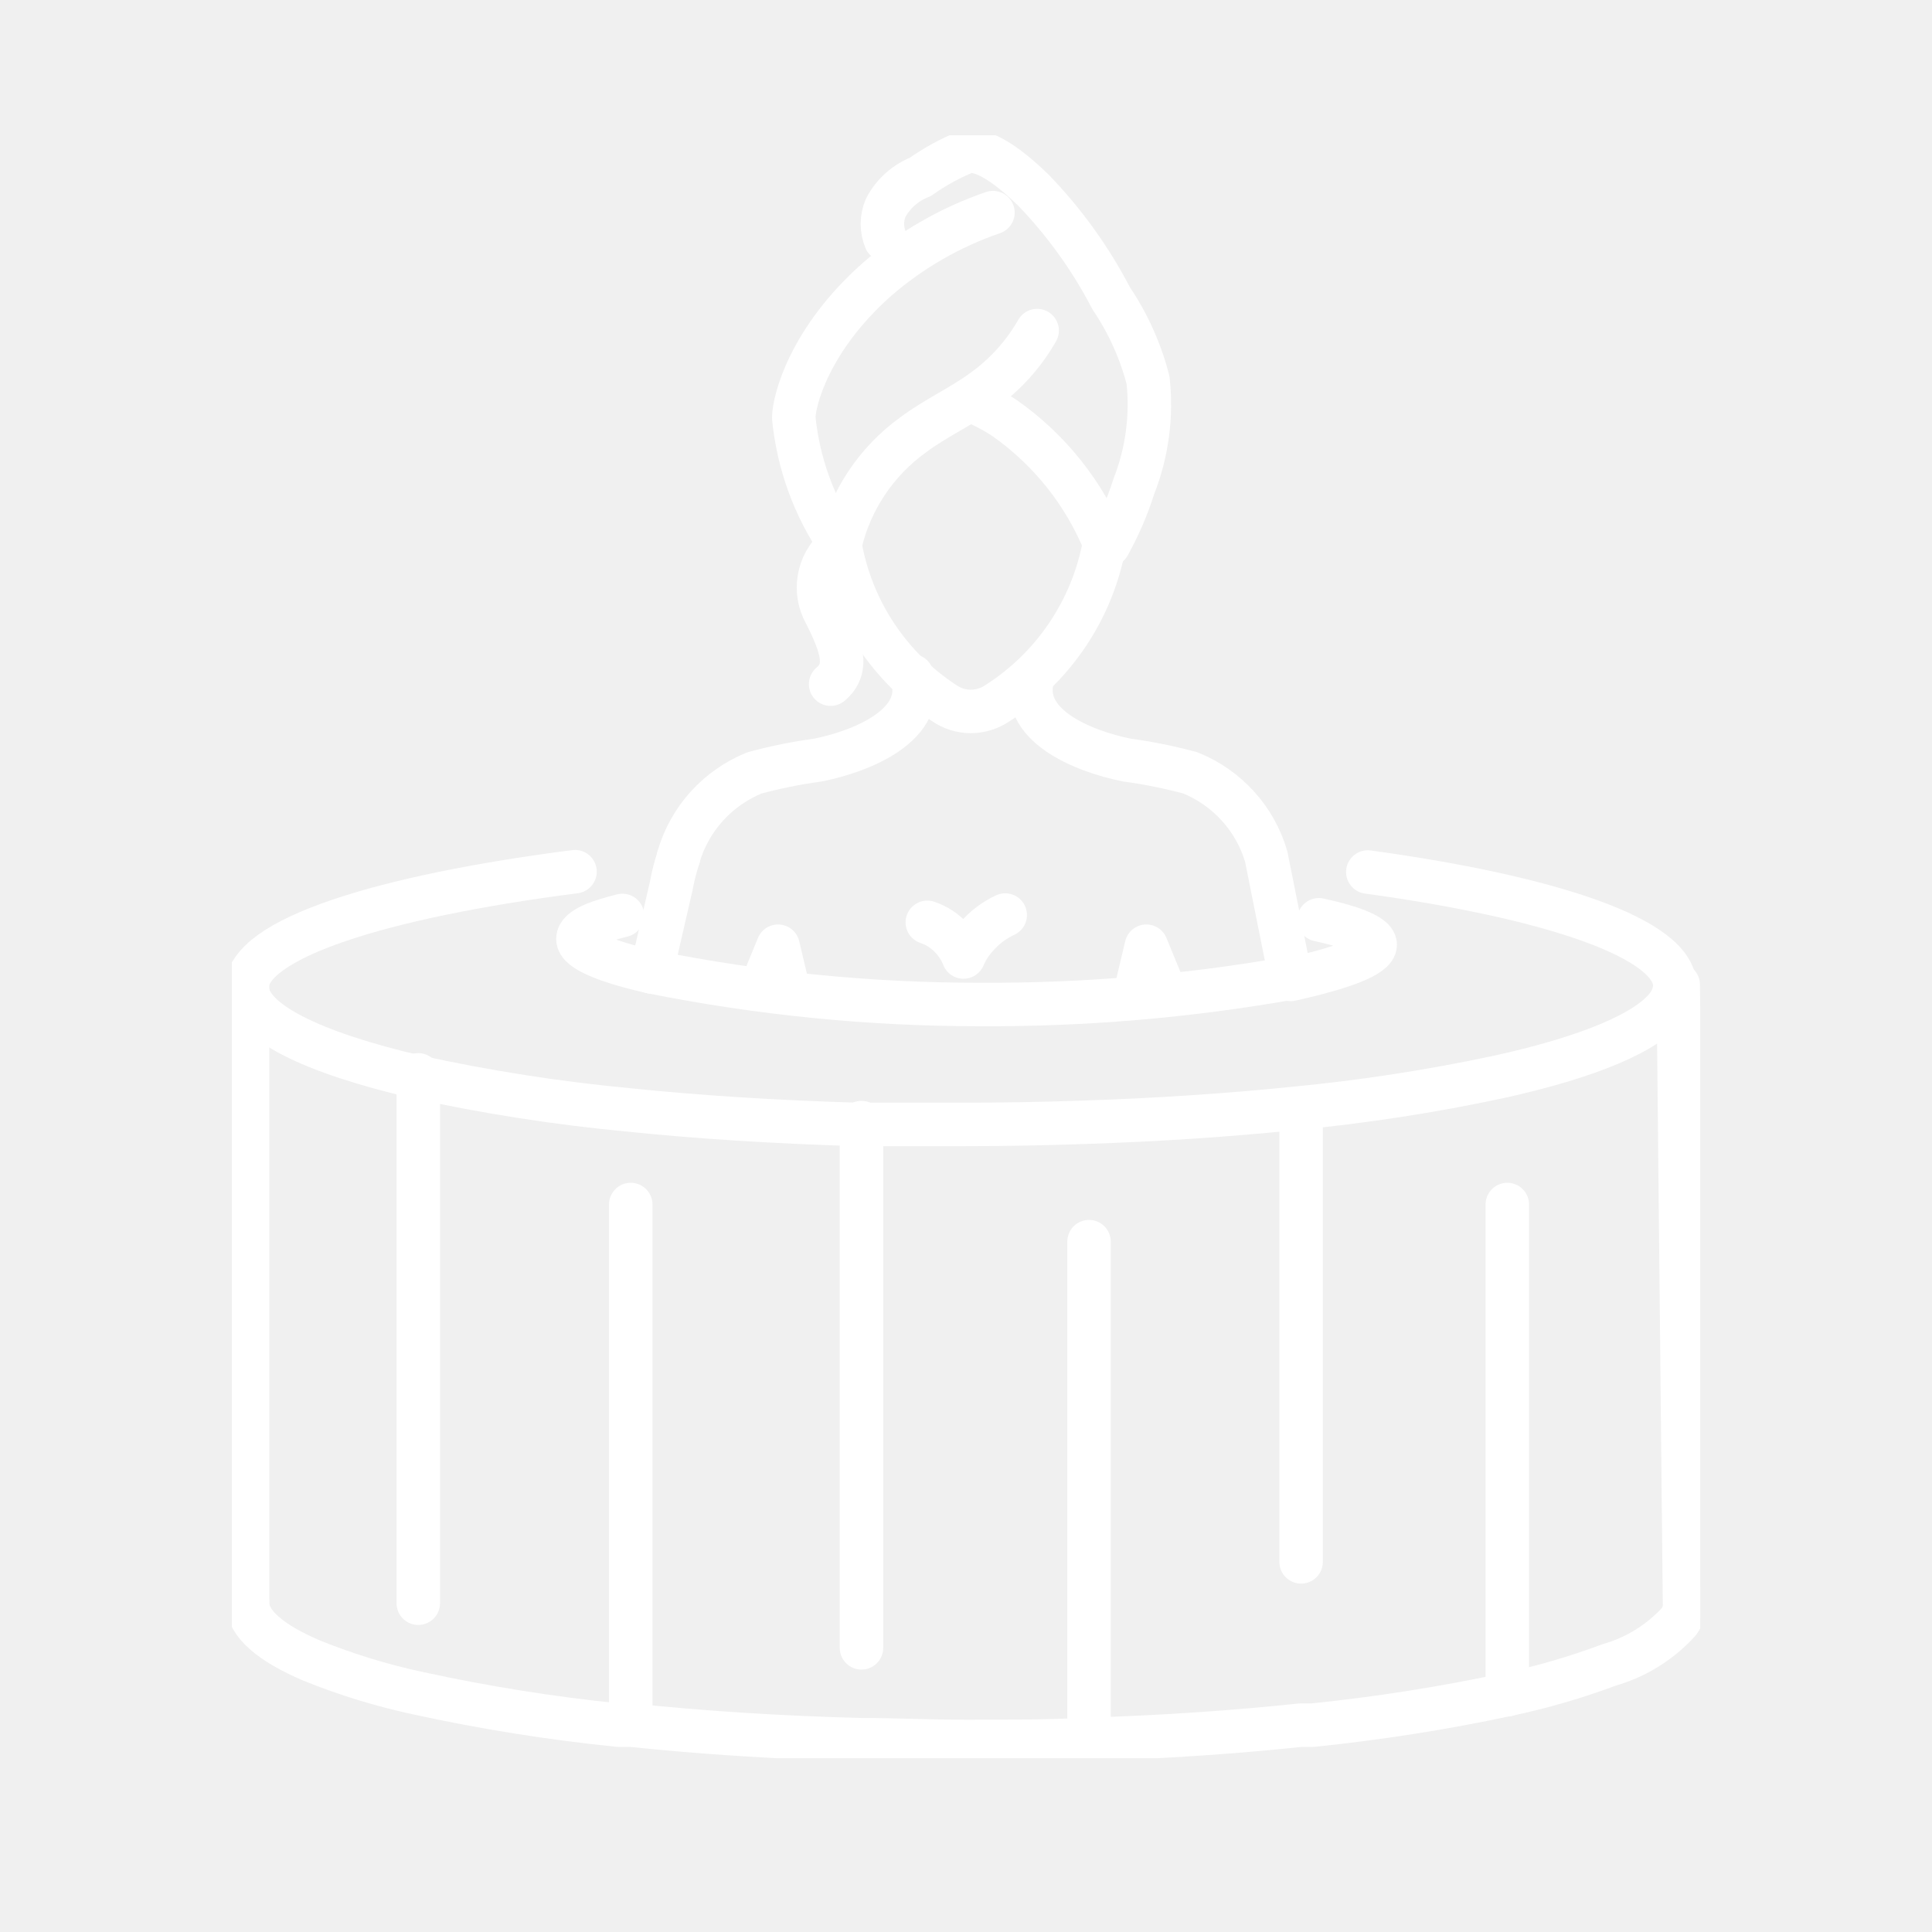
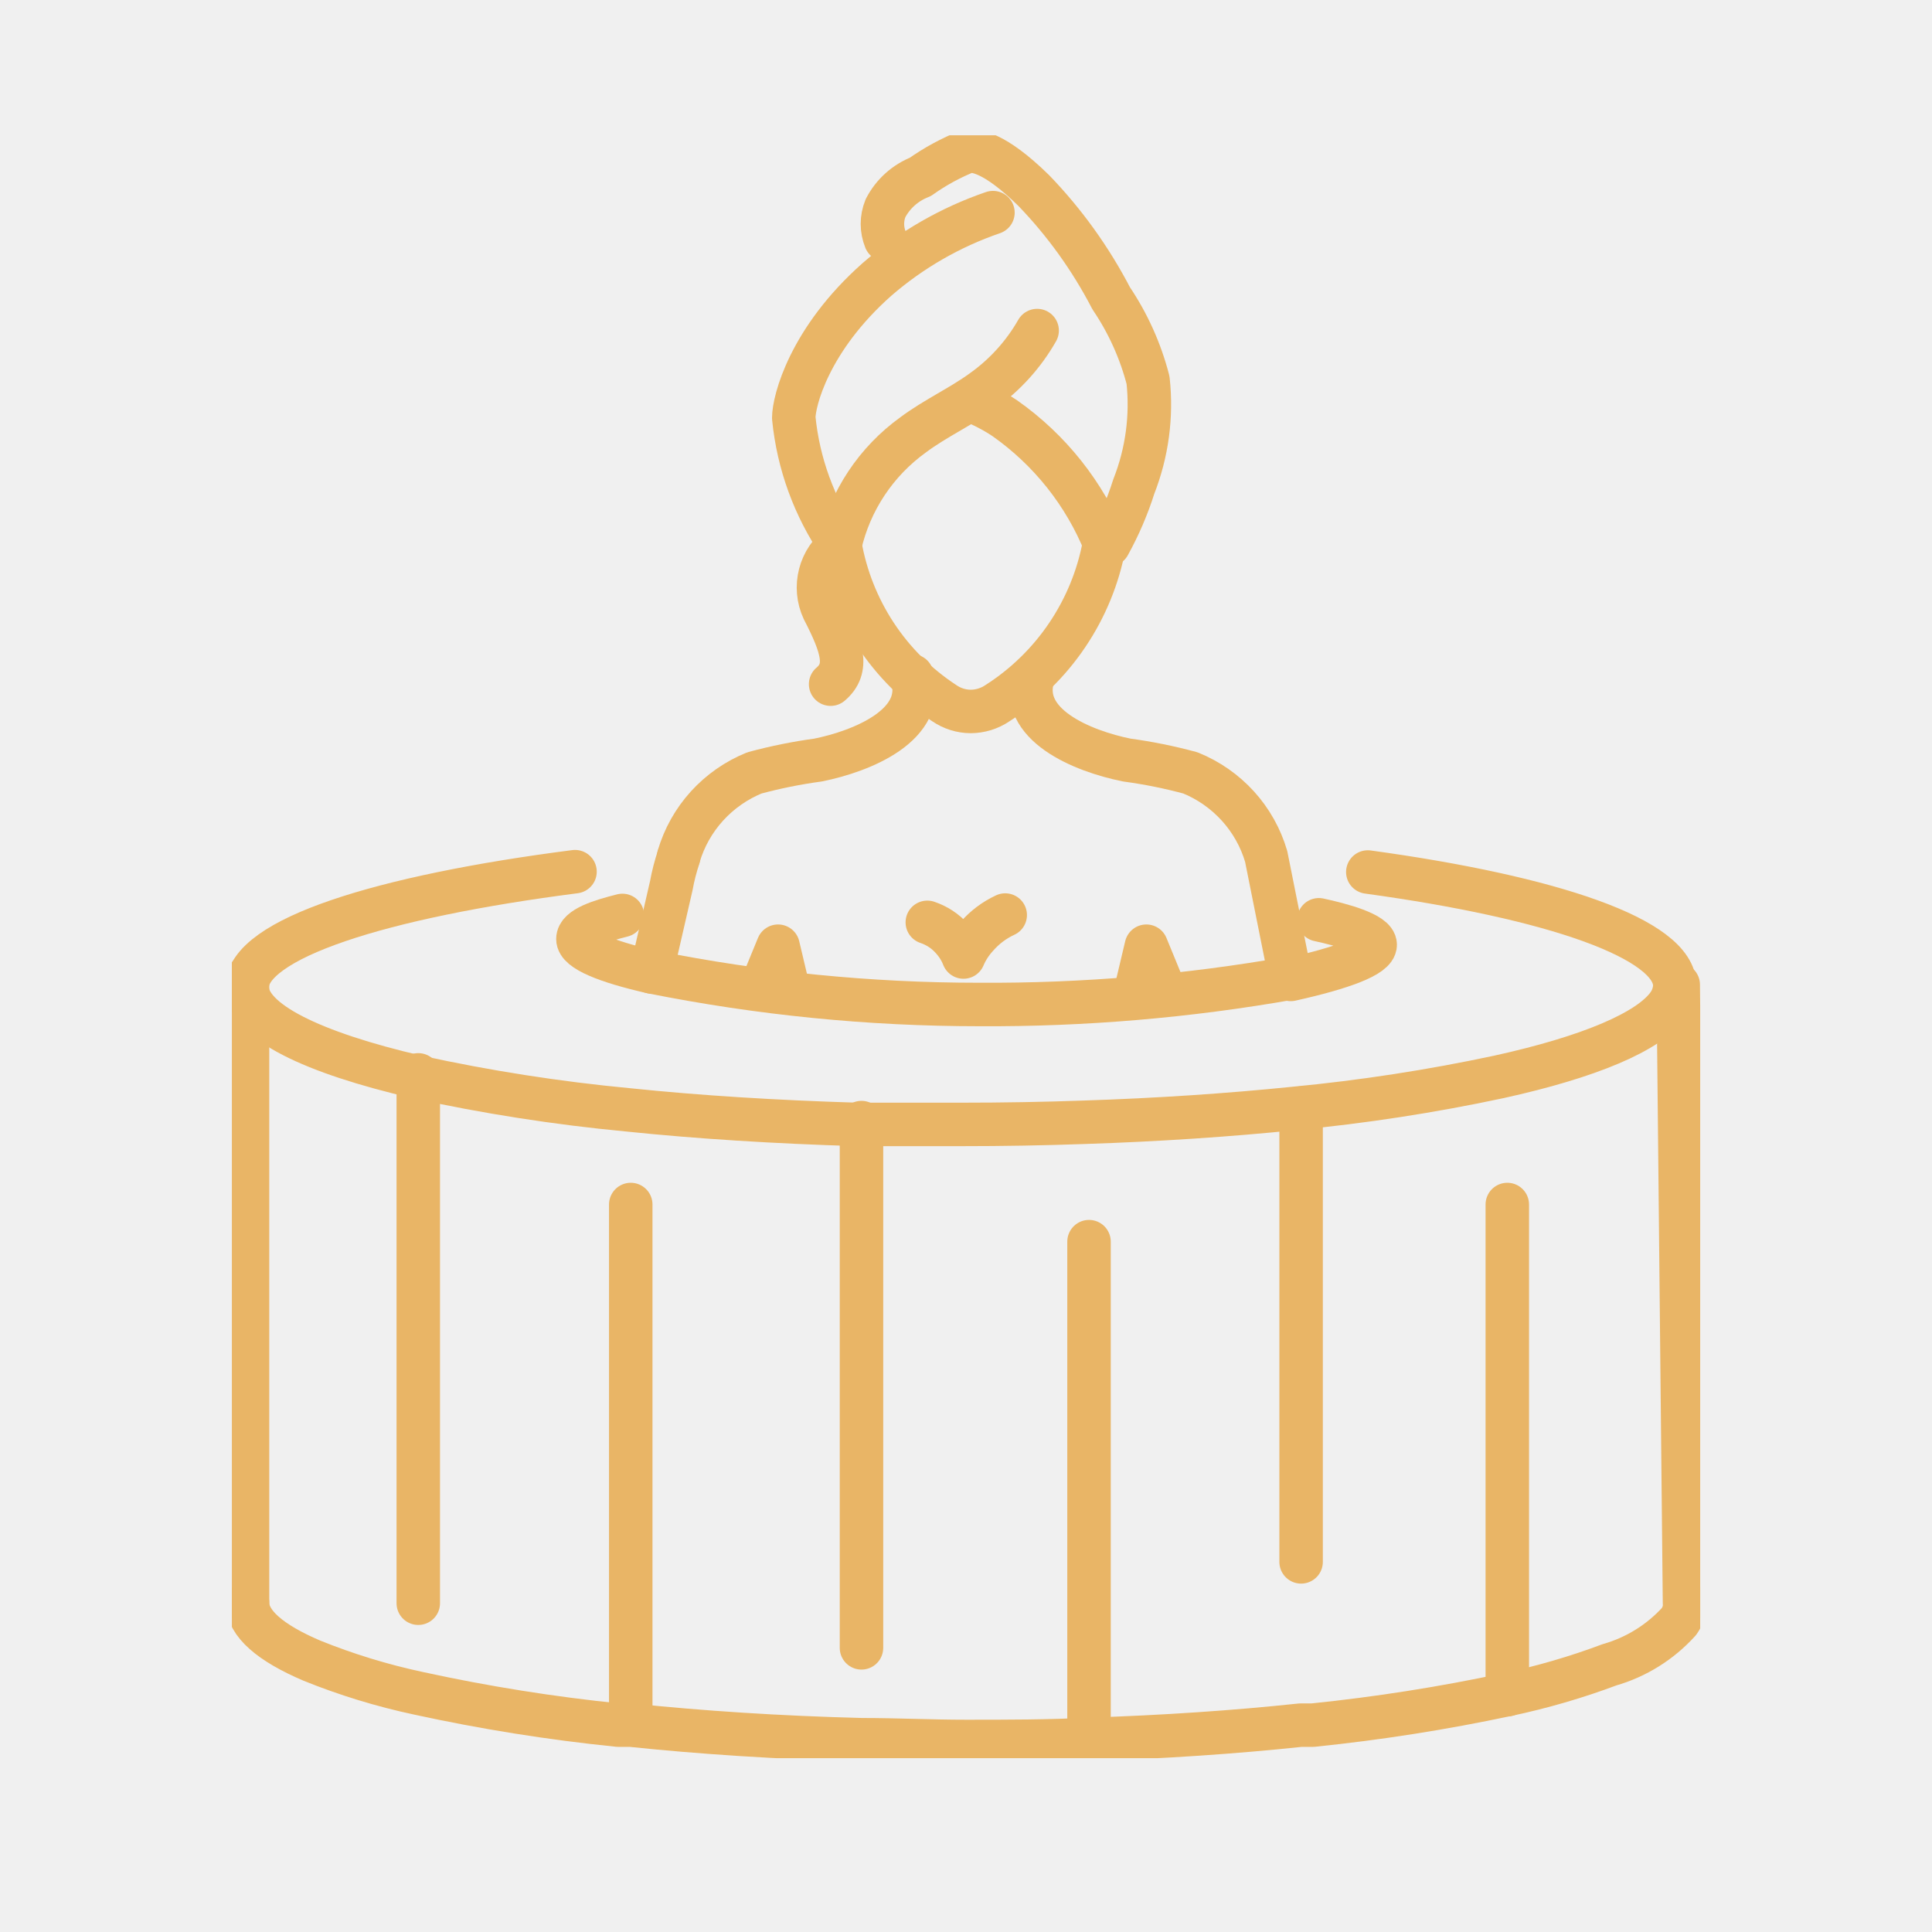
<svg xmlns="http://www.w3.org/2000/svg" width="40" height="40" viewBox="0 0 40 40" fill="none">
  <g clip-path="url(#clip0_6001_47767)">
-     <path d="M17.391 11.279C16.856 10.497 16.527 9.594 16.434 8.652C16.434 8.307 16.75 7.029 18.161 5.781C18.864 5.172 19.678 4.704 20.558 4.402" stroke="white" stroke-width="0.9" stroke-linecap="round" stroke-linejoin="round" />
-     <path d="M17.391 11.277C17.506 11.942 17.758 12.577 18.129 13.141C18.501 13.705 18.984 14.187 19.55 14.558C19.711 14.669 19.902 14.729 20.097 14.73C20.295 14.729 20.488 14.669 20.652 14.558C21.225 14.191 21.717 13.71 22.097 13.146C22.477 12.582 22.738 11.946 22.862 11.277" stroke="white" stroke-width="0.9" stroke-linecap="round" stroke-linejoin="round" />
-     <path d="M21.473 6.844C21.192 7.337 20.806 7.763 20.343 8.093C19.89 8.423 19.364 8.66 18.904 9.004C18.14 9.555 17.602 10.364 17.392 11.28C17.188 11.43 17.043 11.645 16.98 11.89C16.917 12.134 16.94 12.393 17.046 12.622C17.449 13.404 17.579 13.842 17.197 14.165" stroke="white" stroke-width="0.9" stroke-linecap="round" stroke-linejoin="round" />
-     <path d="M20.082 8.285C20.335 8.383 20.576 8.508 20.802 8.658C21.734 9.313 22.457 10.223 22.882 11.278" stroke="white" stroke-width="0.9" stroke-linecap="round" stroke-linejoin="round" />
-     <path d="M18.334 4.963C18.248 4.753 18.248 4.519 18.334 4.309C18.487 4.014 18.743 3.784 19.054 3.663C19.362 3.444 19.695 3.263 20.047 3.125C20.191 3.125 20.566 3.125 21.401 3.943C22.041 4.606 22.581 5.358 23.006 6.176C23.355 6.693 23.613 7.266 23.769 7.87C23.851 8.617 23.749 9.373 23.474 10.073C23.342 10.491 23.168 10.895 22.956 11.279" stroke="white" stroke-width="0.9" stroke-linecap="round" stroke-linejoin="round" />
-     <path d="M5.125 20.234V20.378V33.191" stroke="white" stroke-width="0.9" stroke-linecap="round" stroke-linejoin="round" />
-     <path d="M18.881 13.992C19.191 15.004 17.859 15.55 16.937 15.736C16.493 15.796 16.053 15.885 15.62 16.002C15.245 16.154 14.909 16.389 14.637 16.688C14.365 16.988 14.165 17.344 14.051 17.732" stroke="white" stroke-width="0.9" stroke-linecap="round" stroke-linejoin="round" />
-     <path d="M21.392 13.992C21.076 15.004 22.407 15.55 23.329 15.736C23.773 15.796 24.213 15.885 24.646 16.002C25.021 16.154 25.357 16.389 25.629 16.688C25.901 16.988 26.101 17.344 26.215 17.732L26.719 20.251C24.593 20.626 22.436 20.809 20.277 20.797C17.997 20.797 15.723 20.57 13.488 20.122L13.899 18.335C13.935 18.135 13.986 17.939 14.05 17.746" stroke="white" stroke-width="0.9" stroke-linecap="round" stroke-linejoin="round" />
-     <path d="M34.746 20.387L34.876 33.192" stroke="white" stroke-width="0.9" stroke-linecap="round" stroke-linejoin="round" />
-     <path d="M8.66 33.193V22.254" stroke="white" stroke-width="0.9" stroke-linecap="round" stroke-linejoin="round" />
-     <path d="M13.059 35.676V24.938" stroke="white" stroke-width="0.9" stroke-linecap="round" stroke-linejoin="round" />
-     <path d="M17.836 34.117V23.242" stroke="white" stroke-width="0.9" stroke-linecap="round" stroke-linejoin="round" />
-     <path d="M22.547 35.72V25.707" stroke="white" stroke-width="0.9" stroke-linecap="round" stroke-linejoin="round" />
-     <path d="M26.938 32.337V22.941" stroke="white" stroke-width="0.9" stroke-linecap="round" stroke-linejoin="round" />
-     <path d="M31.207 35.087V24.938" stroke="white" stroke-width="0.9" stroke-linecap="round" stroke-linejoin="round" />
-     <path d="M15.785 20.379L16.109 19.59L16.296 20.379" stroke="white" stroke-width="0.9" stroke-linecap="round" stroke-linejoin="round" />
-     <path d="M23.547 20.379L23.734 19.59L24.058 20.379" stroke="white" stroke-width="0.9" stroke-linecap="round" stroke-linejoin="round" />
-     <path d="M27.306 19.043C27.767 19.143 28.472 19.33 28.472 19.56C28.472 19.79 27.788 20.041 26.723 20.278" stroke="white" stroke-width="0.9" stroke-linecap="round" stroke-linejoin="round" />
-     <path d="M13.491 20.123C12.548 19.908 11.965 19.671 11.965 19.441C11.965 19.212 12.433 19.068 12.886 18.953" stroke="white" stroke-width="0.9" stroke-linecap="round" stroke-linejoin="round" />
-     <path d="M19.199 19.096C19.396 19.162 19.573 19.278 19.71 19.433C19.812 19.545 19.893 19.674 19.948 19.814C20.014 19.658 20.107 19.515 20.221 19.39C20.384 19.202 20.585 19.05 20.812 18.945" stroke="white" stroke-width="0.9" stroke-linecap="round" stroke-linejoin="round" />
-     <path d="M28.319 18.054C32.141 18.578 34.675 19.439 34.675 20.408C34.67 20.547 34.625 20.682 34.545 20.796C34.149 21.363 32.89 21.887 31.032 22.296C29.633 22.595 28.217 22.813 26.792 22.949C25.446 23.086 23.978 23.186 22.43 23.236C21.609 23.265 20.767 23.28 19.903 23.28C19.183 23.28 18.463 23.28 17.744 23.28C16.052 23.229 14.454 23.129 13 22.978C11.531 22.839 10.072 22.611 8.63 22.296C6.471 21.794 5.117 21.148 5.117 20.437C5.117 19.439 7.881 18.564 11.905 18.047" stroke="white" stroke-width="0.9" stroke-linecap="round" stroke-linejoin="round" />
-     <path d="M5.125 33.184C5.125 33.614 5.6 34.016 6.457 34.382C7.17 34.67 7.907 34.896 8.66 35.057C10.026 35.355 11.408 35.576 12.799 35.717H13.058C14.498 35.868 16.132 35.976 17.838 36.019C18.558 36.019 19.278 36.055 19.997 36.055C20.861 36.055 21.711 36.055 22.539 36.012C24.101 35.962 25.576 35.861 26.93 35.717H27.182C28.531 35.579 29.872 35.368 31.199 35.086C31.921 34.933 32.631 34.727 33.322 34.468C33.877 34.309 34.375 33.998 34.762 33.571C34.842 33.457 34.887 33.323 34.892 33.184" stroke="white" stroke-width="0.9" stroke-linecap="round" stroke-linejoin="round" />
+     <path d="M17.391 11.279C16.856 10.497 16.527 9.594 16.434 8.652C16.434 8.307 16.75 7.029 18.161 5.781C18.864 5.172 19.678 4.704 20.558 4.402" stroke="#E9B566" stroke-width="0.9" stroke-linecap="round" stroke-linejoin="round" />
+     <path d="M17.391 11.277C17.506 11.942 17.758 12.577 18.129 13.141C18.501 13.705 18.984 14.187 19.55 14.558C19.711 14.669 19.902 14.729 20.097 14.73C20.295 14.729 20.488 14.669 20.652 14.558C21.225 14.191 21.717 13.71 22.097 13.146C22.477 12.582 22.738 11.946 22.862 11.277" stroke="#E9B566" stroke-width="0.9" stroke-linecap="round" stroke-linejoin="round" />
+     <path d="M21.473 6.844C21.192 7.337 20.806 7.763 20.343 8.093C19.89 8.423 19.364 8.66 18.904 9.004C18.14 9.555 17.602 10.364 17.392 11.28C17.188 11.43 17.043 11.645 16.98 11.89C16.917 12.134 16.94 12.393 17.046 12.622C17.449 13.404 17.579 13.842 17.197 14.165" stroke="#E9B566" stroke-width="0.9" stroke-linecap="round" stroke-linejoin="round" />
+     <path d="M20.082 8.285C20.335 8.383 20.576 8.508 20.802 8.658C21.734 9.313 22.457 10.223 22.882 11.278" stroke="#E9B566" stroke-width="0.9" stroke-linecap="round" stroke-linejoin="round" />
+     <path d="M18.334 4.963C18.248 4.753 18.248 4.519 18.334 4.309C18.487 4.014 18.743 3.784 19.054 3.663C19.362 3.444 19.695 3.263 20.047 3.125C20.191 3.125 20.566 3.125 21.401 3.943C22.041 4.606 22.581 5.358 23.006 6.176C23.355 6.693 23.613 7.266 23.769 7.87C23.851 8.617 23.749 9.373 23.474 10.073C23.342 10.491 23.168 10.895 22.956 11.279" stroke="#E9B566" stroke-width="0.9" stroke-linecap="round" stroke-linejoin="round" />
+     <path d="M5.125 20.234V20.378V33.191" stroke="#E9B566" stroke-width="0.9" stroke-linecap="round" stroke-linejoin="round" />
+     <path d="M18.881 13.992C19.191 15.004 17.859 15.55 16.937 15.736C16.493 15.796 16.053 15.885 15.62 16.002C15.245 16.154 14.909 16.389 14.637 16.688C14.365 16.988 14.165 17.344 14.051 17.732" stroke="#E9B566" stroke-width="0.9" stroke-linecap="round" stroke-linejoin="round" />
+     <path d="M21.392 13.992C21.076 15.004 22.407 15.55 23.329 15.736C23.773 15.796 24.213 15.885 24.646 16.002C25.021 16.154 25.357 16.389 25.629 16.688C25.901 16.988 26.101 17.344 26.215 17.732L26.719 20.251C24.593 20.626 22.436 20.809 20.277 20.797C17.997 20.797 15.723 20.57 13.488 20.122L13.899 18.335C13.935 18.135 13.986 17.939 14.05 17.746" stroke="#E9B566" stroke-width="0.9" stroke-linecap="round" stroke-linejoin="round" />
+     <path d="M34.746 20.387L34.876 33.192" stroke="#E9B566" stroke-width="0.9" stroke-linecap="round" stroke-linejoin="round" />
+     <path d="M8.66 33.193V22.254" stroke="#E9B566" stroke-width="0.9" stroke-linecap="round" stroke-linejoin="round" />
+     <path d="M13.059 35.676V24.938" stroke="#E9B566" stroke-width="0.9" stroke-linecap="round" stroke-linejoin="round" />
+     <path d="M17.836 34.117V23.242" stroke="#E9B566" stroke-width="0.9" stroke-linecap="round" stroke-linejoin="round" />
+     <path d="M22.547 35.72V25.707" stroke="#E9B566" stroke-width="0.9" stroke-linecap="round" stroke-linejoin="round" />
+     <path d="M26.938 32.337V22.941" stroke="#E9B566" stroke-width="0.9" stroke-linecap="round" stroke-linejoin="round" />
+     <path d="M31.207 35.087V24.938" stroke="#E9B566" stroke-width="0.9" stroke-linecap="round" stroke-linejoin="round" />
+     <path d="M15.785 20.379L16.109 19.59L16.296 20.379" stroke="#E9B566" stroke-width="0.9" stroke-linecap="round" stroke-linejoin="round" />
+     <path d="M23.547 20.379L23.734 19.59L24.058 20.379" stroke="#E9B566" stroke-width="0.9" stroke-linecap="round" stroke-linejoin="round" />
+     <path d="M27.306 19.043C27.767 19.143 28.472 19.33 28.472 19.56C28.472 19.79 27.788 20.041 26.723 20.278" stroke="#E9B566" stroke-width="0.9" stroke-linecap="round" stroke-linejoin="round" />
+     <path d="M13.491 20.123C12.548 19.908 11.965 19.671 11.965 19.441C11.965 19.212 12.433 19.068 12.886 18.953" stroke="#E9B566" stroke-width="0.9" stroke-linecap="round" stroke-linejoin="round" />
+     <path d="M19.199 19.096C19.396 19.162 19.573 19.278 19.71 19.433C19.812 19.545 19.893 19.674 19.948 19.814C20.014 19.658 20.107 19.515 20.221 19.39C20.384 19.202 20.585 19.05 20.812 18.945" stroke="#E9B566" stroke-width="0.9" stroke-linecap="round" stroke-linejoin="round" />
+     <path d="M28.319 18.054C32.141 18.578 34.675 19.439 34.675 20.408C34.67 20.547 34.625 20.682 34.545 20.796C34.149 21.363 32.89 21.887 31.032 22.296C29.633 22.595 28.217 22.813 26.792 22.949C25.446 23.086 23.978 23.186 22.43 23.236C21.609 23.265 20.767 23.28 19.903 23.28C19.183 23.28 18.463 23.28 17.744 23.28C16.052 23.229 14.454 23.129 13 22.978C11.531 22.839 10.072 22.611 8.63 22.296C6.471 21.794 5.117 21.148 5.117 20.437C5.117 19.439 7.881 18.564 11.905 18.047" stroke="#E9B566" stroke-width="0.9" stroke-linecap="round" stroke-linejoin="round" />
+     <path d="M5.125 33.184C5.125 33.614 5.6 34.016 6.457 34.382C7.17 34.67 7.907 34.896 8.66 35.057C10.026 35.355 11.408 35.576 12.799 35.717H13.058C14.498 35.868 16.132 35.976 17.838 36.019C18.558 36.019 19.278 36.055 19.997 36.055C20.861 36.055 21.711 36.055 22.539 36.012C24.101 35.962 25.576 35.861 26.93 35.717H27.182C28.531 35.579 29.872 35.368 31.199 35.086C31.921 34.933 32.631 34.727 33.322 34.468C33.877 34.309 34.375 33.998 34.762 33.571C34.842 33.457 34.887 33.323 34.892 33.184" stroke="#E9B566" stroke-width="0.9" stroke-linecap="round" stroke-linejoin="round" />
  </g>
  <defs>
    <clipPath id="clip0_6001_47767">
-       <rect width="30.4" height="33.6" fill="white" transform="translate(4.80078 2.80078)" />
+       <rect width="30.4" height="33.6" fill="#E9B566" transform="translate(4.80078 2.80078)" />
    </clipPath>
  </defs>
</svg>
